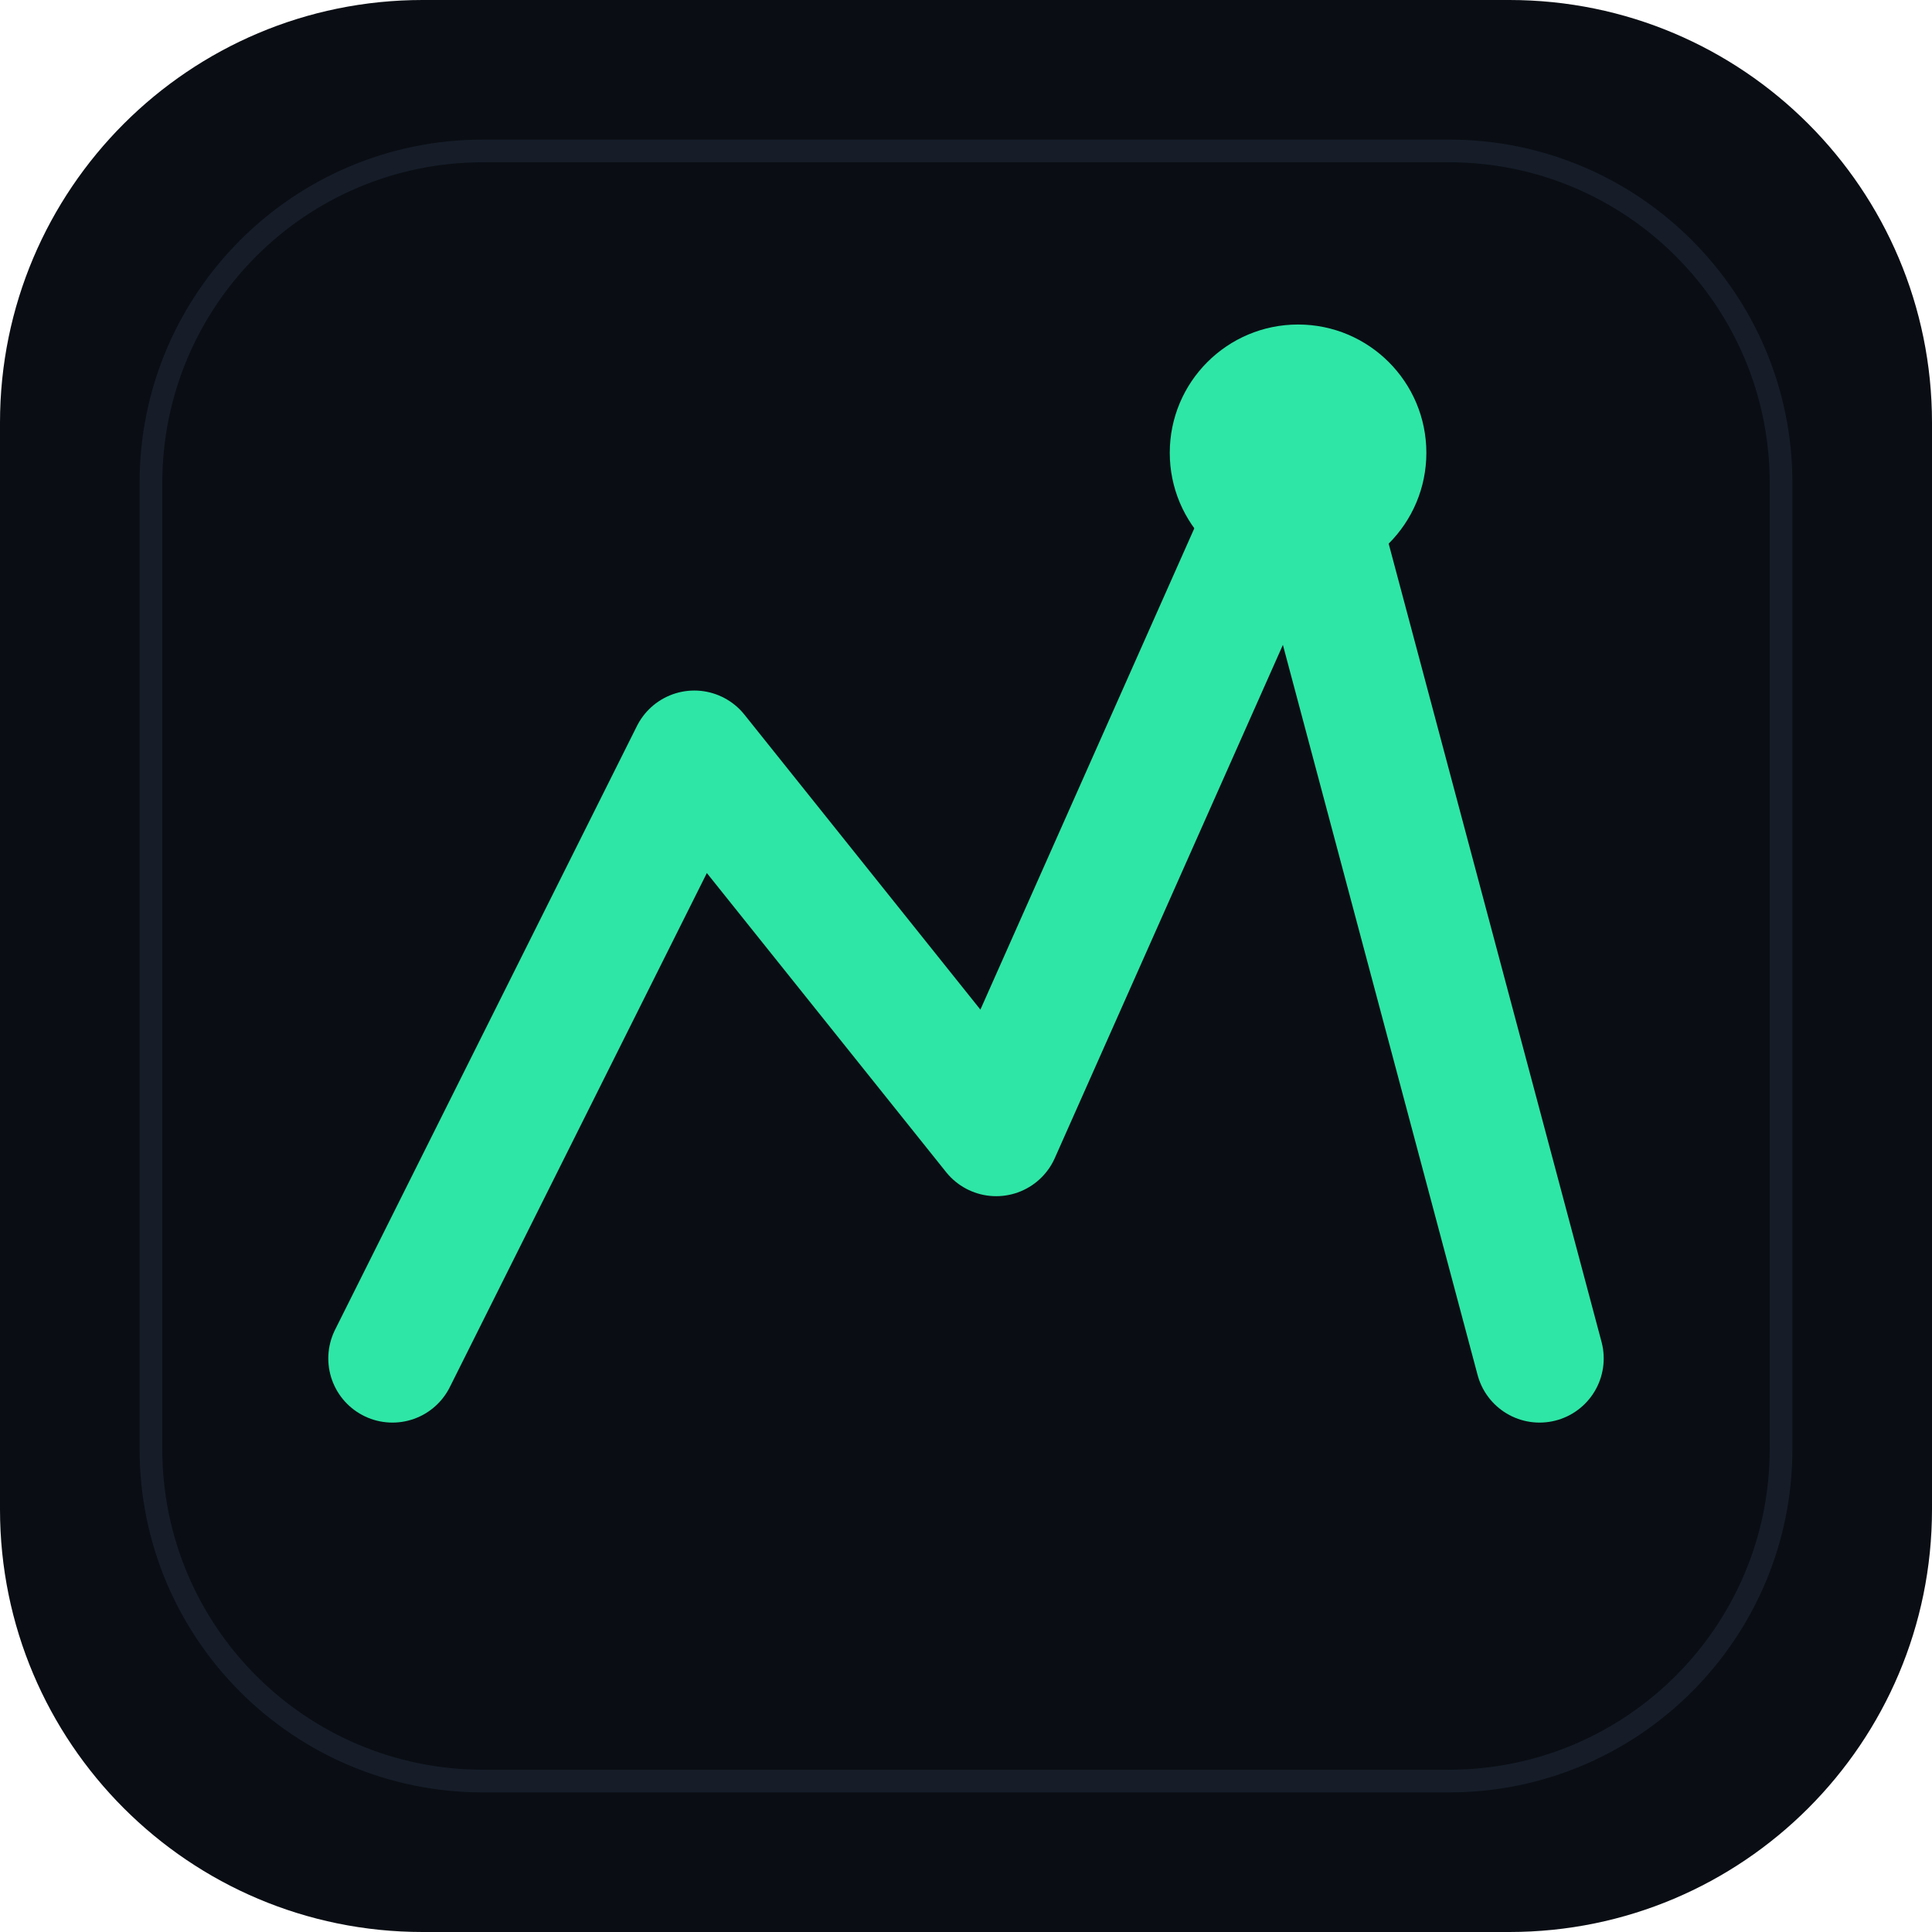
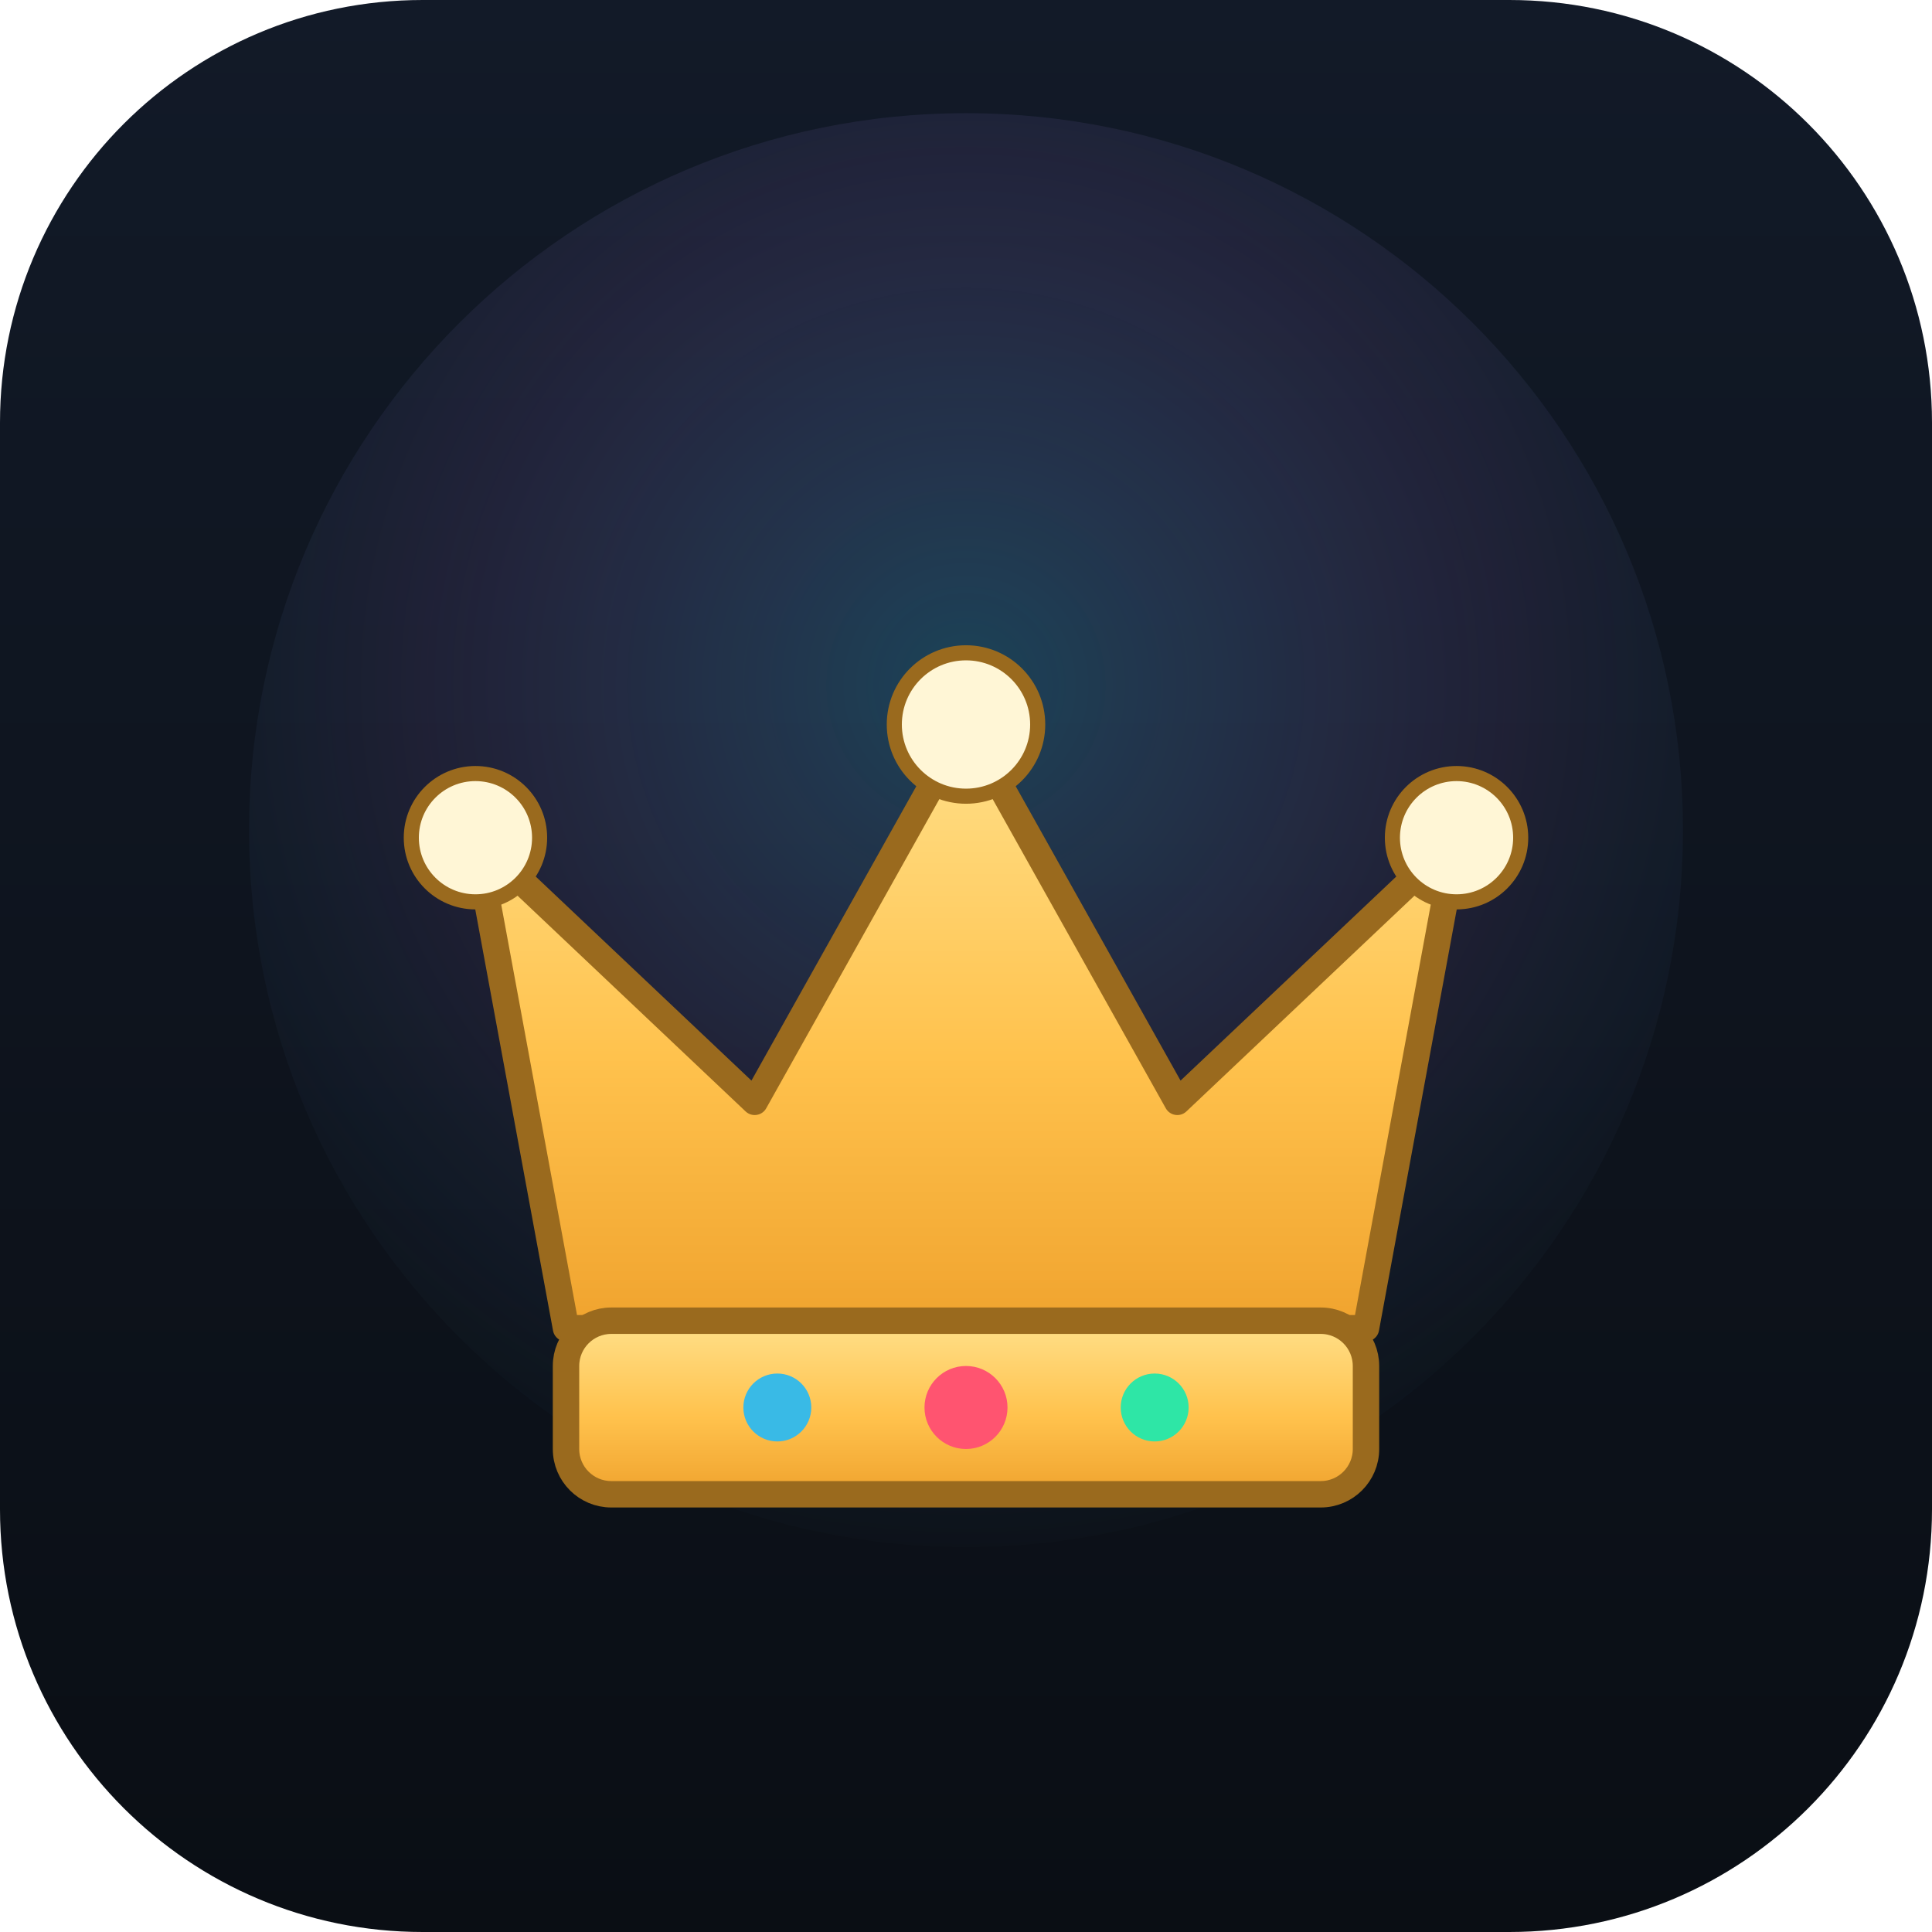
<svg xmlns="http://www.w3.org/2000/svg" viewBox="0 0 512 512">
-   <rect width="512" height="512" rx="112" fill="#0a0e14" />
-   <rect x="40" y="40" width="432" height="432" rx="88" fill="none" stroke="#161d29" stroke-width="6" />
-   <path d="M104 360 L184 200 L264 300 L344 120 L408 360" fill="none" stroke="#2ee6a6" stroke-width="34" stroke-linejoin="round" stroke-linecap="round" />
-   <circle cx="344" cy="120" r="34" fill="#2ee6a6" />
+   <defs>
+     <linearGradient id="bg" x1="0" y1="0" x2="0" y2="1">
+       <stop offset="0" stop-color="#121a28" />
+       <stop offset="1" stop-color="#0a0e14" />
+     </linearGradient>
+     <linearGradient id="gold" x1="0" y1="0" x2="0" y2="1">
+       <stop offset="0" stop-color="#ffe08a" />
+       <stop offset="0.55" stop-color="#ffc24d" />
+       <stop offset="1" stop-color="#f0a32e" />
+     </linearGradient>
+     <radialGradient id="glow" cx="0.5" cy="0.4" r="0.62">
+       <stop offset="0" stop-color="#39bae6" stop-opacity="0.28" />
+       <stop offset="0.6" stop-color="#b083f0" stop-opacity="0.10" />
+       <stop offset="1" stop-color="#39bae6" stop-opacity="0" />
+     </radialGradient>
+   </defs>
+   <rect width="512" height="512" rx="112" fill="url(#bg)" />
+   <circle cx="256" cy="220" r="190" fill="url(#glow)" />
+   <g stroke="#9a6a1e" stroke-width="7" stroke-linejoin="round">
+     <path d="M150 352 L126 222 L200 292 L256 192 L312 292 L386 222 L362 352 Z" fill="url(#gold)" />
+     <rect x="150" y="350" width="212" height="46" rx="12" fill="url(#gold)" />
+   </g>
+   <g fill="#fff6d6" stroke="#9a6a1e" stroke-width="4">
+     <circle cx="126" cy="222" r="17" />
+     <circle cx="256" cy="192" r="19" />
+     <circle cx="386" cy="222" r="17" />
+   </g>
+   <circle cx="256" cy="373" r="11" fill="#ff5470" />
+   <circle cx="206" cy="373" r="9" fill="#39bae6" />
+   <circle cx="306" cy="373" r="9" fill="#2ee6a6" />
</svg>
